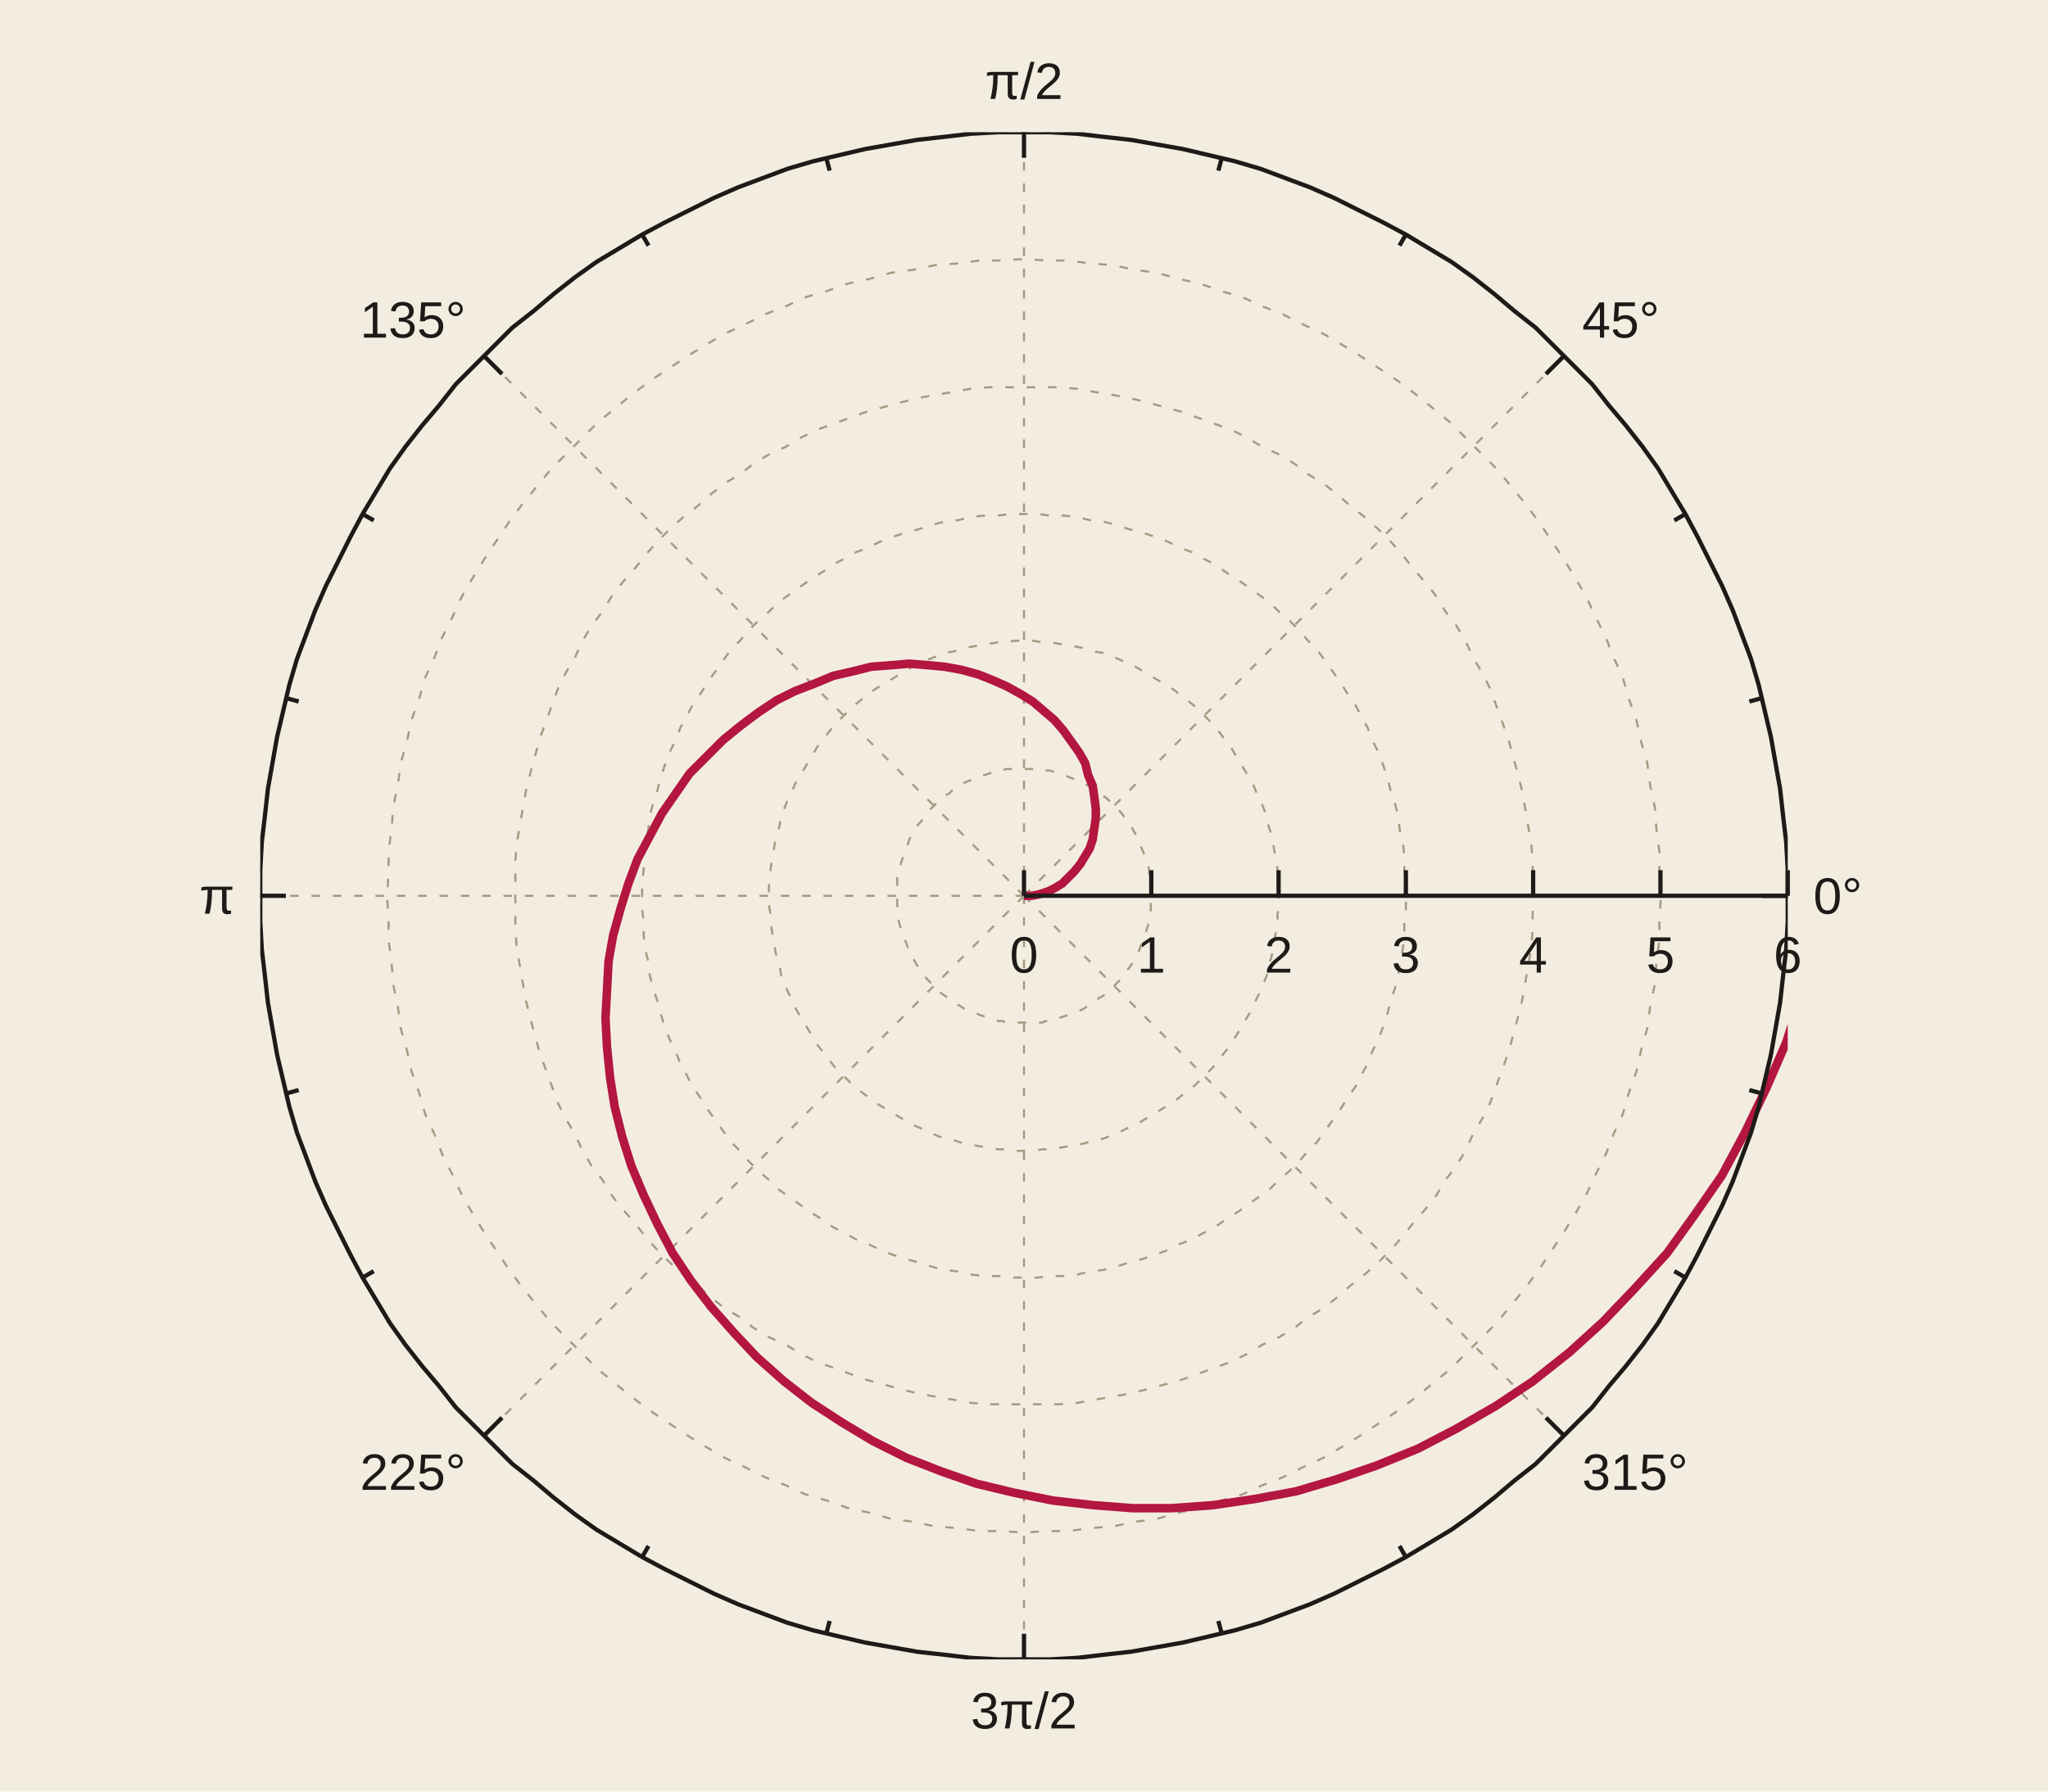
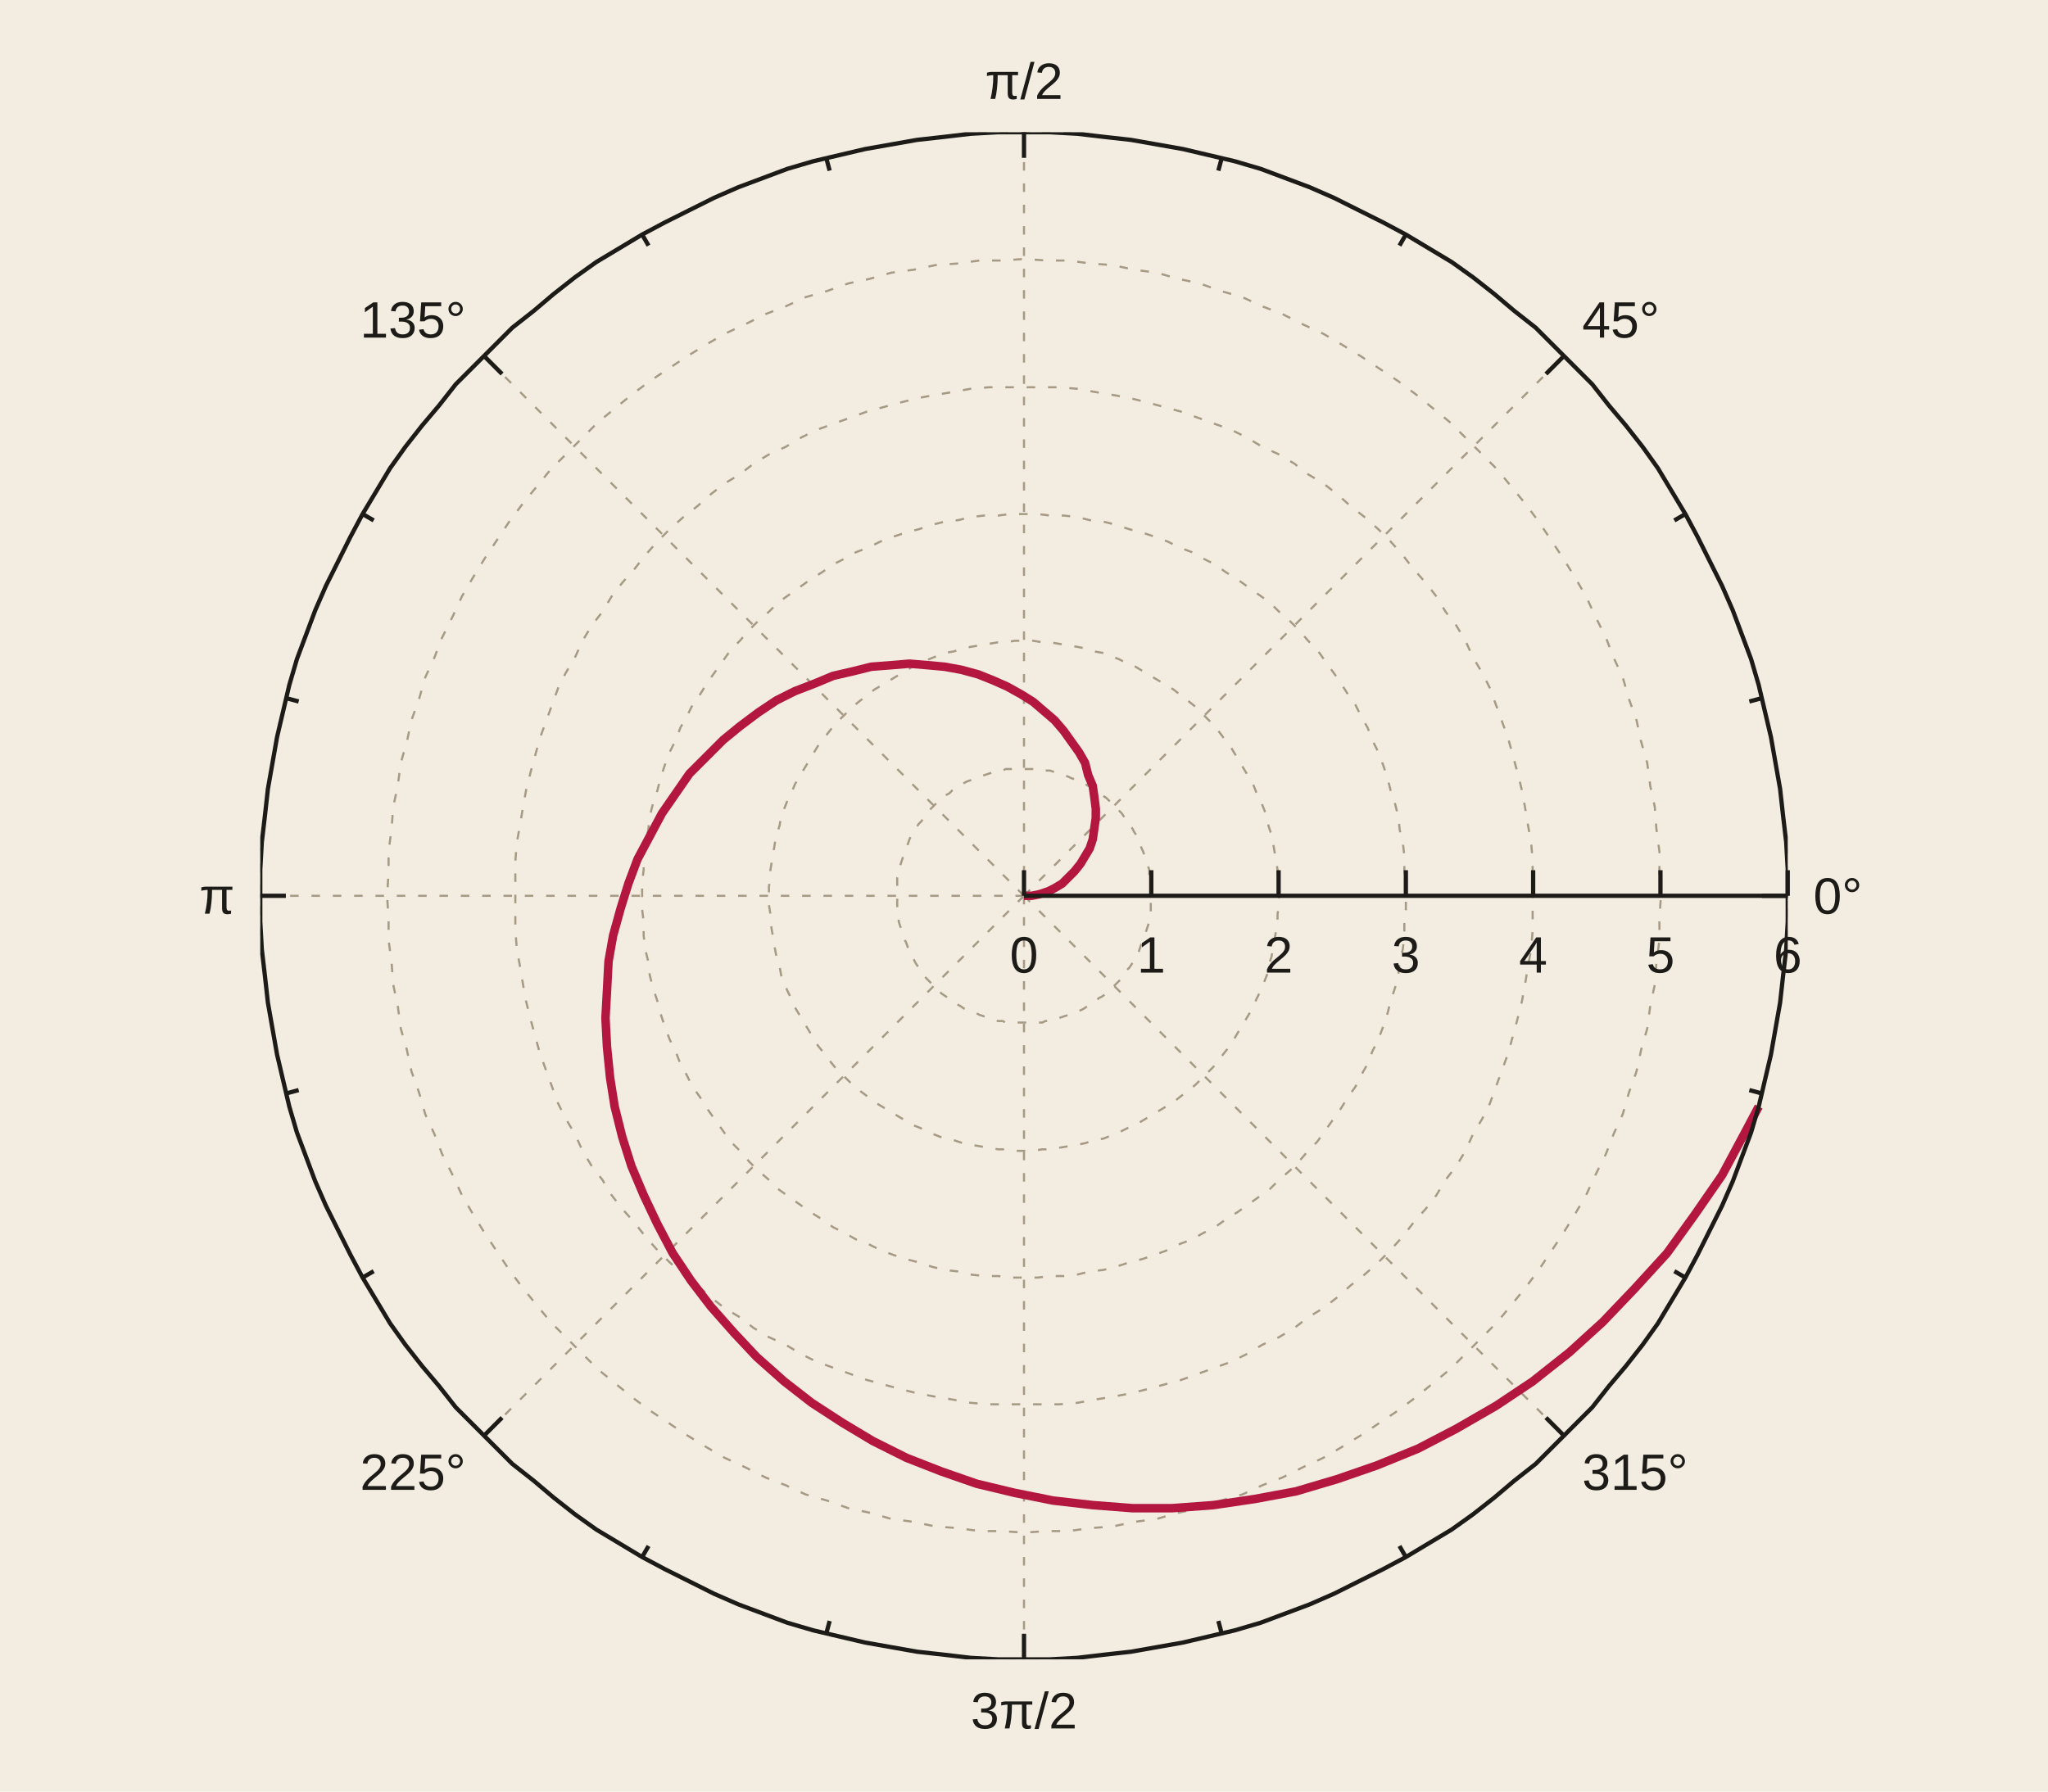
<svg xmlns="http://www.w3.org/2000/svg" width="480" height="420" viewBox="0 0 480 420" font-family="Arial,Helvetica,sans-serif" font-size="12" fill="#1d1b18" data-theme="washi" data-frame="#1d1b18" data-grid-color="#a69a85">
  <rect x="0" y="0" width="480" height="420" fill="#f3ede1" stroke="none" stroke-width="0" />
  <g class="fs-axes" data-area="61 419 31 389" data-x="-6e0 6e0" data-y="-6e0 6e0" data-log="0 0" data-grid="1" data-font-size="12" data-xtics="none" data-ytics="none" data-xformat="%h" data-yformat="%h">
    <g class="fs-grid">
</g>
    <svg class="fs-plot" x="61" y="31" width="358" height="358" viewBox="0 0 1 1" preserveAspectRatio="none" overflow="hidden">
      <g class="fs-pgrid">
        <polyline fill="none" stroke="#a69a85" stroke-width="0.5" stroke-linejoin="round" vector-effect="non-scaling-stroke" stroke-dasharray="2,3" points="0.583,0.5 0.583,0.497 0.583,0.494 0.583,0.491 0.583,0.488 0.582,0.486 0.582,0.483 0.581,0.48 0.58,0.477 0.579,0.474 0.578,0.471 0.577,0.469 0.576,0.466 0.575,0.463 0.574,0.461 0.572,0.458 0.571,0.456 0.569,0.453 0.567,0.451 0.566,0.449 0.564,0.446 0.562,0.444 0.56,0.442 0.558,0.44 0.556,0.438 0.554,0.436 0.551,0.434 0.549,0.433 0.547,0.431 0.544,0.429 0.542,0.428 0.539,0.426 0.537,0.425 0.534,0.424 0.531,0.423 0.529,0.422 0.526,0.421 0.523,0.42 0.52,0.419 0.517,0.418 0.514,0.418 0.512,0.417 0.509,0.417 0.506,0.417 0.503,0.417 0.5,0.417 0.497,0.417 0.494,0.417 0.491,0.417 0.488,0.417 0.486,0.418 0.483,0.418 0.48,0.419 0.477,0.42 0.474,0.421 0.471,0.422 0.469,0.423 0.466,0.424 0.463,0.425 0.461,0.426 0.458,0.428 0.456,0.429 0.453,0.431 0.451,0.433 0.449,0.434 0.446,0.436 0.444,0.438 0.442,0.44 0.44,0.442 0.438,0.444 0.436,0.446 0.434,0.449 0.433,0.451 0.431,0.453 0.429,0.456 0.428,0.458 0.426,0.461 0.425,0.463 0.424,0.466 0.423,0.469 0.422,0.471 0.421,0.474 0.42,0.477 0.419,0.48 0.418,0.483 0.418,0.486 0.417,0.488 0.417,0.491 0.417,0.494 0.417,0.497 0.417,0.5 0.417,0.503 0.417,0.506 0.417,0.509 0.417,0.512 0.418,0.514 0.418,0.517 0.419,0.52 0.42,0.523 0.421,0.526 0.422,0.529 0.423,0.531 0.424,0.534 0.425,0.537 0.426,0.539 0.428,0.542 0.429,0.544 0.431,0.547 0.433,0.549 0.434,0.551 0.436,0.554 0.438,0.556 0.44,0.558 0.442,0.56 0.444,0.562 0.446,0.564 0.449,0.566 0.451,0.567 0.453,0.569 0.456,0.571 0.458,0.572 0.461,0.574 0.463,0.575 0.466,0.576 0.469,0.577 0.471,0.578 0.474,0.579 0.477,0.58 0.48,0.581 0.483,0.582 0.486,0.582 0.488,0.583 0.491,0.583 0.494,0.583 0.497,0.583 0.5,0.583 0.503,0.583 0.506,0.583 0.509,0.583 0.512,0.583 0.514,0.582 0.517,0.582 0.52,0.581 0.523,0.58 0.526,0.579 0.529,0.578 0.531,0.577 0.534,0.576 0.537,0.575 0.539,0.574 0.542,0.572 0.544,0.571 0.547,0.569 0.549,0.567 0.551,0.566 0.554,0.564 0.556,0.562 0.558,0.56 0.56,0.558 0.562,0.556 0.564,0.554 0.566,0.551 0.567,0.549 0.569,0.547 0.571,0.544 0.572,0.542 0.574,0.539 0.575,0.537 0.576,0.534 0.577,0.531 0.578,0.529 0.579,0.526 0.58,0.523 0.581,0.52 0.582,0.517 0.582,0.514 0.583,0.512 0.583,0.509 0.583,0.506 0.583,0.503 0.583,0.5" />
        <polyline fill="none" stroke="#a69a85" stroke-width="0.5" stroke-linejoin="round" vector-effect="non-scaling-stroke" stroke-dasharray="2,3" points="0.667,0.5 0.667,0.494 0.666,0.488 0.666,0.483 0.665,0.477 0.664,0.471 0.663,0.465 0.662,0.46 0.66,0.454 0.659,0.448 0.657,0.443 0.655,0.438 0.652,0.432 0.65,0.427 0.647,0.422 0.644,0.417 0.641,0.412 0.638,0.407 0.635,0.402 0.631,0.397 0.628,0.393 0.624,0.388 0.62,0.384 0.616,0.38 0.612,0.376 0.607,0.372 0.603,0.369 0.598,0.365 0.593,0.362 0.588,0.359 0.583,0.356 0.578,0.353 0.573,0.35 0.568,0.348 0.562,0.345 0.557,0.343 0.552,0.341 0.546,0.34 0.54,0.338 0.535,0.337 0.529,0.336 0.523,0.335 0.517,0.334 0.512,0.334 0.506,0.333 0.5,0.333 0.494,0.333 0.488,0.334 0.483,0.334 0.477,0.335 0.471,0.336 0.465,0.337 0.46,0.338 0.454,0.34 0.448,0.341 0.443,0.343 0.438,0.345 0.432,0.348 0.427,0.35 0.422,0.353 0.417,0.356 0.412,0.359 0.407,0.362 0.402,0.365 0.397,0.369 0.393,0.372 0.388,0.376 0.384,0.38 0.38,0.384 0.376,0.388 0.372,0.393 0.369,0.397 0.365,0.402 0.362,0.407 0.359,0.412 0.356,0.417 0.353,0.422 0.35,0.427 0.348,0.432 0.345,0.438 0.343,0.443 0.341,0.448 0.34,0.454 0.338,0.46 0.337,0.465 0.336,0.471 0.335,0.477 0.334,0.483 0.334,0.488 0.333,0.494 0.333,0.5 0.333,0.506 0.334,0.512 0.334,0.517 0.335,0.523 0.336,0.529 0.337,0.535 0.338,0.54 0.34,0.546 0.341,0.552 0.343,0.557 0.345,0.562 0.348,0.568 0.35,0.573 0.353,0.578 0.356,0.583 0.359,0.588 0.362,0.593 0.365,0.598 0.369,0.603 0.372,0.607 0.376,0.612 0.38,0.616 0.384,0.62 0.388,0.624 0.393,0.628 0.397,0.631 0.402,0.635 0.407,0.638 0.412,0.641 0.417,0.644 0.422,0.647 0.427,0.65 0.432,0.652 0.438,0.655 0.443,0.657 0.448,0.659 0.454,0.66 0.46,0.662 0.465,0.663 0.471,0.664 0.477,0.665 0.483,0.666 0.488,0.666 0.494,0.667 0.5,0.667 0.506,0.667 0.512,0.666 0.517,0.666 0.523,0.665 0.529,0.664 0.535,0.663 0.54,0.662 0.546,0.66 0.552,0.659 0.557,0.657 0.562,0.655 0.568,0.652 0.573,0.65 0.578,0.647 0.583,0.644 0.588,0.641 0.593,0.638 0.598,0.635 0.603,0.631 0.607,0.628 0.612,0.624 0.616,0.62 0.62,0.616 0.624,0.612 0.628,0.607 0.631,0.603 0.635,0.598 0.638,0.593 0.641,0.588 0.644,0.583 0.647,0.578 0.65,0.573 0.652,0.568 0.655,0.562 0.657,0.557 0.659,0.552 0.66,0.546 0.662,0.54 0.663,0.535 0.664,0.529 0.665,0.523 0.666,0.517 0.666,0.512 0.667,0.506 0.667,0.5" />
        <polyline fill="none" stroke="#a69a85" stroke-width="0.5" stroke-linejoin="round" vector-effect="non-scaling-stroke" stroke-dasharray="2,3" points="0.75,0.5 0.75,0.491 0.749,0.483 0.749,0.474 0.748,0.465 0.746,0.457 0.745,0.448 0.743,0.44 0.74,0.431 0.738,0.423 0.735,0.414 0.732,0.406 0.728,0.398 0.725,0.39 0.721,0.383 0.717,0.375 0.712,0.368 0.707,0.36 0.702,0.353 0.697,0.346 0.692,0.339 0.686,0.333 0.68,0.326 0.674,0.32 0.667,0.314 0.661,0.308 0.654,0.303 0.647,0.298 0.64,0.293 0.632,0.288 0.625,0.283 0.617,0.279 0.61,0.275 0.602,0.272 0.594,0.268 0.586,0.265 0.577,0.262 0.569,0.26 0.56,0.257 0.552,0.255 0.543,0.254 0.535,0.252 0.526,0.251 0.517,0.251 0.509,0.25 0.5,0.25 0.491,0.25 0.483,0.251 0.474,0.251 0.465,0.252 0.457,0.254 0.448,0.255 0.44,0.257 0.431,0.26 0.423,0.262 0.414,0.265 0.406,0.268 0.398,0.272 0.39,0.275 0.383,0.279 0.375,0.283 0.368,0.288 0.36,0.293 0.353,0.298 0.346,0.303 0.339,0.308 0.333,0.314 0.326,0.32 0.32,0.326 0.314,0.333 0.308,0.339 0.303,0.346 0.298,0.353 0.293,0.36 0.288,0.368 0.283,0.375 0.279,0.383 0.275,0.39 0.272,0.398 0.268,0.406 0.265,0.414 0.262,0.423 0.26,0.431 0.257,0.44 0.255,0.448 0.254,0.457 0.252,0.465 0.251,0.474 0.251,0.483 0.25,0.491 0.25,0.5 0.25,0.509 0.251,0.517 0.251,0.526 0.252,0.535 0.254,0.543 0.255,0.552 0.257,0.56 0.26,0.569 0.262,0.577 0.265,0.586 0.268,0.594 0.272,0.602 0.275,0.61 0.279,0.617 0.283,0.625 0.288,0.632 0.293,0.64 0.298,0.647 0.303,0.654 0.308,0.661 0.314,0.667 0.32,0.674 0.326,0.68 0.333,0.686 0.339,0.692 0.346,0.697 0.353,0.702 0.36,0.707 0.368,0.712 0.375,0.717 0.383,0.721 0.39,0.725 0.398,0.728 0.406,0.732 0.414,0.735 0.423,0.738 0.431,0.74 0.44,0.743 0.448,0.745 0.457,0.746 0.465,0.748 0.474,0.749 0.483,0.749 0.491,0.75 0.5,0.75 0.509,0.75 0.517,0.749 0.526,0.749 0.535,0.748 0.543,0.746 0.552,0.745 0.56,0.743 0.569,0.74 0.577,0.738 0.586,0.735 0.594,0.732 0.602,0.728 0.61,0.725 0.617,0.721 0.625,0.717 0.632,0.712 0.64,0.707 0.647,0.702 0.654,0.697 0.661,0.692 0.667,0.686 0.674,0.68 0.68,0.674 0.686,0.667 0.692,0.661 0.697,0.654 0.702,0.647 0.707,0.64 0.712,0.632 0.717,0.625 0.721,0.617 0.725,0.61 0.728,0.602 0.732,0.594 0.735,0.586 0.738,0.577 0.74,0.569 0.743,0.56 0.745,0.552 0.746,0.543 0.748,0.535 0.749,0.526 0.749,0.517 0.75,0.509 0.75,0.5" />
        <polyline fill="none" stroke="#a69a85" stroke-width="0.5" stroke-linejoin="round" vector-effect="non-scaling-stroke" stroke-dasharray="2,3" points="0.833,0.5 0.833,0.488 0.833,0.477 0.832,0.465 0.83,0.454 0.828,0.442 0.826,0.431 0.823,0.419 0.82,0.408 0.817,0.397 0.813,0.386 0.809,0.375 0.805,0.364 0.8,0.354 0.794,0.344 0.789,0.333 0.783,0.323 0.776,0.314 0.77,0.304 0.763,0.295 0.755,0.286 0.748,0.277 0.74,0.268 0.732,0.26 0.723,0.252 0.714,0.245 0.705,0.237 0.696,0.23 0.686,0.224 0.677,0.217 0.667,0.211 0.656,0.206 0.646,0.2 0.636,0.195 0.625,0.191 0.614,0.187 0.603,0.183 0.592,0.18 0.581,0.177 0.569,0.174 0.558,0.172 0.546,0.17 0.535,0.168 0.523,0.167 0.512,0.167 0.5,0.167 0.488,0.167 0.477,0.167 0.465,0.168 0.454,0.17 0.442,0.172 0.431,0.174 0.419,0.177 0.408,0.18 0.397,0.183 0.386,0.187 0.375,0.191 0.364,0.195 0.354,0.2 0.344,0.206 0.333,0.211 0.323,0.217 0.314,0.224 0.304,0.23 0.295,0.237 0.286,0.245 0.277,0.252 0.268,0.26 0.26,0.268 0.252,0.277 0.245,0.286 0.237,0.295 0.23,0.304 0.224,0.314 0.217,0.323 0.211,0.333 0.206,0.344 0.2,0.354 0.195,0.364 0.191,0.375 0.187,0.386 0.183,0.397 0.18,0.408 0.177,0.419 0.174,0.431 0.172,0.442 0.17,0.454 0.168,0.465 0.167,0.477 0.167,0.488 0.167,0.5 0.167,0.512 0.167,0.523 0.168,0.535 0.17,0.546 0.172,0.558 0.174,0.569 0.177,0.581 0.18,0.592 0.183,0.603 0.187,0.614 0.191,0.625 0.195,0.636 0.2,0.646 0.206,0.656 0.211,0.667 0.217,0.677 0.224,0.686 0.23,0.696 0.237,0.705 0.245,0.714 0.252,0.723 0.26,0.732 0.268,0.74 0.277,0.748 0.286,0.755 0.295,0.763 0.304,0.77 0.314,0.776 0.323,0.783 0.333,0.789 0.344,0.794 0.354,0.8 0.364,0.805 0.375,0.809 0.386,0.813 0.397,0.817 0.408,0.82 0.419,0.823 0.431,0.826 0.442,0.828 0.454,0.83 0.465,0.832 0.477,0.833 0.488,0.833 0.5,0.833 0.512,0.833 0.523,0.833 0.535,0.832 0.546,0.83 0.558,0.828 0.569,0.826 0.581,0.823 0.592,0.82 0.603,0.817 0.614,0.813 0.625,0.809 0.636,0.805 0.646,0.8 0.656,0.794 0.667,0.789 0.677,0.783 0.686,0.776 0.696,0.77 0.705,0.763 0.714,0.755 0.723,0.748 0.732,0.74 0.74,0.732 0.748,0.723 0.755,0.714 0.763,0.705 0.77,0.696 0.776,0.686 0.783,0.677 0.789,0.667 0.794,0.656 0.8,0.646 0.805,0.636 0.809,0.625 0.813,0.614 0.817,0.603 0.82,0.592 0.823,0.581 0.826,0.569 0.828,0.558 0.83,0.546 0.832,0.535 0.833,0.523 0.833,0.512 0.833,0.5" />
        <polyline fill="none" stroke="#a69a85" stroke-width="0.5" stroke-linejoin="round" vector-effect="non-scaling-stroke" stroke-dasharray="2,3" points="0.917,0.5 0.916,0.485 0.916,0.471 0.914,0.456 0.913,0.442 0.91,0.428 0.908,0.413 0.904,0.399 0.901,0.385 0.896,0.371 0.892,0.357 0.886,0.344 0.881,0.331 0.874,0.317 0.868,0.304 0.861,0.292 0.853,0.279 0.845,0.267 0.837,0.255 0.828,0.243 0.819,0.232 0.81,0.221 0.8,0.211 0.789,0.2 0.779,0.19 0.768,0.181 0.757,0.172 0.745,0.163 0.733,0.155 0.721,0.147 0.708,0.139 0.696,0.132 0.683,0.126 0.669,0.119 0.656,0.114 0.643,0.108 0.629,0.104 0.615,0.099 0.601,0.096 0.587,0.092 0.572,0.09 0.558,0.087 0.544,0.086 0.529,0.084 0.515,0.084 0.5,0.083 0.485,0.084 0.471,0.084 0.456,0.086 0.442,0.087 0.428,0.09 0.413,0.092 0.399,0.096 0.385,0.099 0.371,0.104 0.357,0.108 0.344,0.114 0.331,0.119 0.317,0.126 0.304,0.132 0.292,0.139 0.279,0.147 0.267,0.155 0.255,0.163 0.243,0.172 0.232,0.181 0.221,0.19 0.211,0.2 0.2,0.211 0.19,0.221 0.181,0.232 0.172,0.243 0.163,0.255 0.155,0.267 0.147,0.279 0.139,0.292 0.132,0.304 0.126,0.317 0.119,0.331 0.114,0.344 0.108,0.357 0.104,0.371 0.099,0.385 0.096,0.399 0.092,0.413 0.09,0.428 0.087,0.442 0.086,0.456 0.084,0.471 0.084,0.485 0.083,0.5 0.084,0.515 0.084,0.529 0.086,0.544 0.087,0.558 0.09,0.572 0.092,0.587 0.096,0.601 0.099,0.615 0.104,0.629 0.108,0.643 0.114,0.656 0.119,0.669 0.126,0.683 0.132,0.696 0.139,0.708 0.147,0.721 0.155,0.733 0.163,0.745 0.172,0.757 0.181,0.768 0.19,0.779 0.2,0.789 0.211,0.8 0.221,0.81 0.232,0.819 0.243,0.828 0.255,0.837 0.267,0.845 0.279,0.853 0.292,0.861 0.304,0.868 0.317,0.874 0.331,0.881 0.344,0.886 0.357,0.892 0.371,0.896 0.385,0.901 0.399,0.904 0.413,0.908 0.428,0.91 0.442,0.913 0.456,0.914 0.471,0.916 0.485,0.916 0.5,0.917 0.515,0.916 0.529,0.916 0.544,0.914 0.558,0.913 0.572,0.91 0.587,0.908 0.601,0.904 0.615,0.901 0.629,0.896 0.643,0.892 0.656,0.886 0.669,0.881 0.683,0.874 0.696,0.868 0.708,0.861 0.721,0.853 0.733,0.845 0.745,0.837 0.757,0.828 0.768,0.819 0.779,0.81 0.789,0.8 0.8,0.789 0.81,0.779 0.819,0.768 0.828,0.757 0.837,0.745 0.845,0.733 0.853,0.721 0.861,0.708 0.868,0.696 0.874,0.683 0.881,0.669 0.886,0.656 0.892,0.643 0.896,0.629 0.901,0.615 0.904,0.601 0.908,0.587 0.91,0.572 0.913,0.558 0.914,0.544 0.916,0.529 0.916,0.515 0.917,0.5" />
        <polyline fill="none" stroke="#a69a85" stroke-width="0.5" stroke-linejoin="round" vector-effect="non-scaling-stroke" stroke-dasharray="2,3" points="1,0.5 1,0.483 0.999,0.465 0.997,0.448 0.995,0.43 0.992,0.413 0.989,0.396 0.985,0.379 0.981,0.362 0.976,0.345 0.97,0.329 0.964,0.313 0.957,0.297 0.949,0.281 0.941,0.265 0.933,0.25 0.924,0.235 0.915,0.22 0.905,0.206 0.894,0.192 0.883,0.179 0.872,0.165 0.86,0.153 0.847,0.14 0.835,0.128 0.821,0.117 0.808,0.106 0.794,0.095 0.78,0.085 0.765,0.076 0.75,0.067 0.735,0.059 0.719,0.051 0.703,0.043 0.687,0.036 0.671,0.03 0.655,0.024 0.638,0.019 0.621,0.015 0.604,0.011 0.587,0.008 0.57,0.005 0.552,0.003 0.535,0.001 0.517,0 0.5,0 0.483,0 0.465,0.001 0.448,0.003 0.43,0.005 0.413,0.008 0.396,0.011 0.379,0.015 0.362,0.019 0.345,0.024 0.329,0.03 0.313,0.036 0.297,0.043 0.281,0.051 0.265,0.059 0.25,0.067 0.235,0.076 0.22,0.085 0.206,0.095 0.192,0.106 0.179,0.117 0.165,0.128 0.153,0.14 0.14,0.153 0.128,0.165 0.117,0.179 0.106,0.192 0.095,0.206 0.085,0.22 0.076,0.235 0.067,0.25 0.059,0.265 0.051,0.281 0.043,0.297 0.036,0.313 0.03,0.329 0.024,0.345 0.019,0.362 0.015,0.379 0.011,0.396 0.008,0.413 0.005,0.43 0.003,0.448 0.001,0.465 0,0.483 0,0.5 0,0.517 0.001,0.535 0.003,0.552 0.005,0.57 0.008,0.587 0.011,0.604 0.015,0.621 0.019,0.638 0.024,0.655 0.03,0.671 0.036,0.687 0.043,0.703 0.051,0.719 0.059,0.735 0.067,0.75 0.076,0.765 0.085,0.78 0.095,0.794 0.106,0.808 0.117,0.821 0.128,0.835 0.14,0.847 0.153,0.86 0.165,0.872 0.179,0.883 0.192,0.894 0.206,0.905 0.22,0.915 0.235,0.924 0.25,0.933 0.265,0.941 0.281,0.949 0.297,0.957 0.313,0.964 0.329,0.97 0.345,0.976 0.362,0.981 0.379,0.985 0.396,0.989 0.413,0.992 0.43,0.995 0.448,0.997 0.465,0.999 0.483,1 0.5,1 0.517,1 0.535,0.999 0.552,0.997 0.57,0.995 0.587,0.992 0.604,0.989 0.621,0.985 0.638,0.981 0.655,0.976 0.671,0.97 0.687,0.964 0.703,0.957 0.719,0.949 0.735,0.941 0.75,0.933 0.765,0.924 0.78,0.915 0.794,0.905 0.808,0.894 0.821,0.883 0.835,0.872 0.847,0.86 0.86,0.847 0.872,0.835 0.883,0.821 0.894,0.808 0.905,0.794 0.915,0.78 0.924,0.765 0.933,0.75 0.941,0.735 0.949,0.719 0.957,0.703 0.964,0.687 0.97,0.671 0.976,0.655 0.981,0.638 0.985,0.621 0.989,0.604 0.992,0.587 0.995,0.57 0.997,0.552 0.999,0.535 1,0.517 1,0.5" />
        <polyline fill="none" stroke="#a69a85" stroke-width="0.5" stroke-linejoin="round" vector-effect="non-scaling-stroke" stroke-dasharray="2,3" points="0.5,0.5 1,0.5" />
        <polyline fill="none" stroke="#a69a85" stroke-width="0.5" stroke-linejoin="round" vector-effect="non-scaling-stroke" stroke-dasharray="2,3" points="0.5,0.5 0.854,0.146" />
        <polyline fill="none" stroke="#a69a85" stroke-width="0.5" stroke-linejoin="round" vector-effect="non-scaling-stroke" stroke-dasharray="2,3" points="0.5,0.5 0.5,0" />
        <polyline fill="none" stroke="#a69a85" stroke-width="0.5" stroke-linejoin="round" vector-effect="non-scaling-stroke" stroke-dasharray="2,3" points="0.5,0.5 0.146,0.146" />
        <polyline fill="none" stroke="#a69a85" stroke-width="0.5" stroke-linejoin="round" vector-effect="non-scaling-stroke" stroke-dasharray="2,3" points="0.5,0.5 0,0.5" />
        <polyline fill="none" stroke="#a69a85" stroke-width="0.5" stroke-linejoin="round" vector-effect="non-scaling-stroke" stroke-dasharray="2,3" points="0.5,0.5 0.146,0.854" />
        <polyline fill="none" stroke="#a69a85" stroke-width="0.5" stroke-linejoin="round" vector-effect="non-scaling-stroke" stroke-dasharray="2,3" points="0.5,0.5 0.5,1" />
        <polyline fill="none" stroke="#a69a85" stroke-width="0.5" stroke-linejoin="round" vector-effect="non-scaling-stroke" stroke-dasharray="2,3" points="0.5,0.5 0.854,0.854" />
      </g>
      <g class="fs-series" data-series="1">
-         <polyline fill="none" stroke="#b3163f" stroke-width="2" stroke-linejoin="round" vector-effect="non-scaling-stroke" points="0.5,0.5 0.505,0.5 0.51,0.499 0.516,0.497 0.52,0.495 0.525,0.492 0.529,0.488 0.533,0.484 0.537,0.479 0.54,0.474 0.543,0.469 0.545,0.463 0.546,0.456 0.547,0.449 0.547,0.443 0.546,0.435 0.545,0.428 0.542,0.421 0.54,0.413 0.536,0.406 0.531,0.399 0.526,0.392 0.52,0.385 0.513,0.379 0.506,0.373 0.498,0.368 0.489,0.363 0.48,0.359 0.47,0.355 0.459,0.352 0.448,0.35 0.437,0.349 0.425,0.348 0.413,0.349 0.4,0.35 0.388,0.353 0.375,0.356 0.363,0.361 0.35,0.366 0.338,0.372 0.326,0.38 0.314,0.389 0.303,0.398 0.292,0.409 0.281,0.42 0.272,0.433 0.263,0.446 0.255,0.461 0.247,0.476 0.241,0.492 0.236,0.508 0.231,0.526 0.228,0.543 0.227,0.562 0.226,0.58 0.227,0.599 0.229,0.619 0.232,0.638 0.237,0.658 0.243,0.677 0.251,0.696 0.26,0.715 0.27,0.734 0.282,0.752 0.295,0.769 0.31,0.786 0.325,0.802 0.343,0.818 0.361,0.832 0.381,0.845 0.401,0.857 0.423,0.868 0.446,0.877 0.469,0.885 0.494,0.891 0.519,0.896 0.545,0.899 0.571,0.901 0.597,0.901 0.624,0.899 0.651,0.895 0.678,0.89 0.705,0.882 0.731,0.873 0.758,0.862 0.783,0.849 0.809,0.834 0.833,0.818 0.857,0.799 0.879,0.779 0.9,0.757 0.921,0.734 0.939,0.709 0.957,0.683 0.972,0.655 0.986,0.626 0.999,0.596 1.009,0.565" />
+         <polyline fill="none" stroke="#b3163f" stroke-width="2" stroke-linejoin="round" vector-effect="non-scaling-stroke" points="0.5,0.5 0.505,0.5 0.51,0.499 0.516,0.497 0.52,0.495 0.525,0.492 0.529,0.488 0.533,0.484 0.537,0.479 0.54,0.474 0.543,0.469 0.545,0.463 0.546,0.456 0.547,0.449 0.547,0.443 0.546,0.435 0.545,0.428 0.542,0.421 0.54,0.413 0.536,0.406 0.531,0.399 0.526,0.392 0.52,0.385 0.513,0.379 0.506,0.373 0.498,0.368 0.489,0.363 0.48,0.359 0.47,0.355 0.459,0.352 0.448,0.35 0.437,0.349 0.425,0.348 0.413,0.349 0.4,0.35 0.388,0.353 0.375,0.356 0.363,0.361 0.35,0.366 0.338,0.372 0.326,0.38 0.314,0.389 0.303,0.398 0.292,0.409 0.281,0.42 0.272,0.433 0.263,0.446 0.255,0.461 0.247,0.476 0.241,0.492 0.236,0.508 0.231,0.526 0.228,0.543 0.227,0.562 0.226,0.58 0.227,0.599 0.229,0.619 0.232,0.638 0.237,0.658 0.243,0.677 0.251,0.696 0.26,0.715 0.27,0.734 0.282,0.752 0.295,0.769 0.31,0.786 0.325,0.802 0.343,0.818 0.361,0.832 0.381,0.845 0.401,0.857 0.423,0.868 0.446,0.877 0.469,0.885 0.494,0.891 0.519,0.896 0.545,0.899 0.571,0.901 0.597,0.901 0.624,0.899 0.651,0.895 0.678,0.89 0.705,0.882 0.731,0.873 0.758,0.862 0.783,0.849 0.809,0.834 0.833,0.818 0.857,0.799 0.879,0.779 0.9,0.757 0.921,0.734 0.939,0.709 0.957,0.683 0.972,0.655 0.981,0.638" />
      </g>
      <polyline fill="none" stroke="#1d1b18" stroke-width="1" stroke-linejoin="round" vector-effect="non-scaling-stroke" points="1,0.5 1,0.483 0.999,0.465 0.997,0.448 0.995,0.43 0.992,0.413 0.989,0.396 0.985,0.379 0.981,0.362 0.976,0.345 0.97,0.329 0.964,0.313 0.957,0.297 0.949,0.281 0.941,0.265 0.933,0.25 0.924,0.235 0.915,0.22 0.905,0.206 0.894,0.192 0.883,0.179 0.872,0.165 0.86,0.153 0.847,0.14 0.835,0.128 0.821,0.117 0.808,0.106 0.794,0.095 0.78,0.085 0.765,0.076 0.75,0.067 0.735,0.059 0.719,0.051 0.703,0.043 0.687,0.036 0.671,0.03 0.655,0.024 0.638,0.019 0.621,0.015 0.604,0.011 0.587,0.008 0.57,0.005 0.552,0.003 0.535,0.001 0.517,0 0.5,0 0.483,0 0.465,0.001 0.448,0.003 0.43,0.005 0.413,0.008 0.396,0.011 0.379,0.015 0.362,0.019 0.345,0.024 0.329,0.03 0.313,0.036 0.297,0.043 0.281,0.051 0.265,0.059 0.25,0.067 0.235,0.076 0.22,0.085 0.206,0.095 0.192,0.106 0.179,0.117 0.165,0.128 0.153,0.14 0.14,0.153 0.128,0.165 0.117,0.179 0.106,0.192 0.095,0.206 0.085,0.22 0.076,0.235 0.067,0.25 0.059,0.265 0.051,0.281 0.043,0.297 0.036,0.313 0.03,0.329 0.024,0.345 0.019,0.362 0.015,0.379 0.011,0.396 0.008,0.413 0.005,0.43 0.003,0.448 0.001,0.465 0,0.483 0,0.5 0,0.517 0.001,0.535 0.003,0.552 0.005,0.57 0.008,0.587 0.011,0.604 0.015,0.621 0.019,0.638 0.024,0.655 0.03,0.671 0.036,0.687 0.043,0.703 0.051,0.719 0.059,0.735 0.067,0.75 0.076,0.765 0.085,0.78 0.095,0.794 0.106,0.808 0.117,0.821 0.128,0.835 0.14,0.847 0.153,0.86 0.165,0.872 0.179,0.883 0.192,0.894 0.206,0.905 0.22,0.915 0.235,0.924 0.25,0.933 0.265,0.941 0.281,0.949 0.297,0.957 0.313,0.964 0.329,0.97 0.345,0.976 0.362,0.981 0.379,0.985 0.396,0.989 0.413,0.992 0.43,0.995 0.448,0.997 0.465,0.999 0.483,1 0.5,1 0.517,1 0.535,0.999 0.552,0.997 0.57,0.995 0.587,0.992 0.604,0.989 0.621,0.985 0.638,0.981 0.655,0.976 0.671,0.97 0.687,0.964 0.703,0.957 0.719,0.949 0.735,0.941 0.75,0.933 0.765,0.924 0.78,0.915 0.794,0.905 0.808,0.894 0.821,0.883 0.835,0.872 0.847,0.86 0.86,0.847 0.872,0.835 0.883,0.821 0.894,0.808 0.905,0.794 0.915,0.78 0.924,0.765 0.933,0.75 0.941,0.735 0.949,0.719 0.957,0.703 0.964,0.687 0.97,0.671 0.976,0.655 0.981,0.638 0.985,0.621 0.989,0.604 0.992,0.587 0.995,0.57 0.997,0.552 0.999,0.535 1,0.517 1,0.5" />
      <polyline fill="none" stroke="#1d1b18" stroke-width="1" stroke-linejoin="round" vector-effect="non-scaling-stroke" points="0.5,0.5 1,0.5" />
    </svg>
    <g class="fs-xticks">
</g>
    <g class="fs-yticks">
</g>
    <g class="fs-polar">
      <polyline fill="none" stroke="#1d1b18" stroke-width="1" points="240,210 240,204" />
      <text x="240" y="228" text-anchor="middle">0</text>
      <polyline fill="none" stroke="#1d1b18" stroke-width="1" points="269.83,210 269.83,204" />
      <text x="269.83" y="228" text-anchor="middle">1</text>
      <polyline fill="none" stroke="#1d1b18" stroke-width="1" points="299.67,210 299.67,204" />
      <text x="299.67" y="228" text-anchor="middle">2</text>
      <polyline fill="none" stroke="#1d1b18" stroke-width="1" points="329.5,210 329.5,204" />
      <text x="329.5" y="228" text-anchor="middle">3</text>
      <polyline fill="none" stroke="#1d1b18" stroke-width="1" points="359.33,210 359.33,204" />
      <text x="359.33" y="228" text-anchor="middle">4</text>
      <polyline fill="none" stroke="#1d1b18" stroke-width="1" points="389.17,210 389.17,204" />
      <text x="389.17" y="228" text-anchor="middle">5</text>
      <polyline fill="none" stroke="#1d1b18" stroke-width="1" points="419,210 419,204" />
      <text x="419" y="228" text-anchor="middle">6</text>
      <polyline fill="none" stroke="#1d1b18" stroke-width="1" points="419,210 413,210" />
      <text x="425" y="214.2">0°</text>
      <polyline fill="none" stroke="#1d1b18" stroke-width="1" points="366.57,83.43 362.33,87.67" />
      <text x="370.81" y="79.14">45°</text>
      <polyline fill="none" stroke="#1d1b18" stroke-width="1" points="113.43,83.43 117.67,87.67" />
      <text x="109.19" y="79.14" text-anchor="end">135°</text>
      <polyline fill="none" stroke="#1d1b18" stroke-width="1" points="113.43,336.57 117.67,332.33" />
      <text x="109.19" y="349.26" text-anchor="end">225°</text>
      <polyline fill="none" stroke="#1d1b18" stroke-width="1" points="366.57,336.57 362.33,332.33" />
      <text x="370.81" y="349.26">315°</text>
      <polyline fill="none" stroke="#1d1b18" stroke-width="1" points="412.9,163.67 410,164.45" />
      <polyline fill="none" stroke="#1d1b18" stroke-width="1" points="395.02,120.5 392.42,122" />
      <polyline fill="none" stroke="#1d1b18" stroke-width="1" points="329.5,54.98 328,57.58" />
      <polyline fill="none" stroke="#1d1b18" stroke-width="1" points="286.33,37.1 285.55,40" />
      <polyline fill="none" stroke="#1d1b18" stroke-width="1" points="193.67,37.1 194.45,40" />
      <polyline fill="none" stroke="#1d1b18" stroke-width="1" points="150.5,54.98 152,57.58" />
      <polyline fill="none" stroke="#1d1b18" stroke-width="1" points="84.98,120.5 87.58,122" />
      <polyline fill="none" stroke="#1d1b18" stroke-width="1" points="67.1,163.67 70,164.45" />
      <polyline fill="none" stroke="#1d1b18" stroke-width="1" points="67.1,256.33 70,255.55" />
      <polyline fill="none" stroke="#1d1b18" stroke-width="1" points="84.98,299.5 87.58,298" />
      <polyline fill="none" stroke="#1d1b18" stroke-width="1" points="150.5,365.02 152,362.42" />
      <polyline fill="none" stroke="#1d1b18" stroke-width="1" points="193.67,382.9 194.45,380" />
      <polyline fill="none" stroke="#1d1b18" stroke-width="1" points="286.33,382.9 285.55,380" />
      <polyline fill="none" stroke="#1d1b18" stroke-width="1" points="329.5,365.02 328,362.42" />
      <polyline fill="none" stroke="#1d1b18" stroke-width="1" points="395.02,299.5 392.42,298" />
      <polyline fill="none" stroke="#1d1b18" stroke-width="1" points="412.9,256.33 410,255.55" />
      <polyline fill="none" stroke="#1d1b18" stroke-width="1" points="240,31 240,37" />
      <text x="240" y="23.2" text-anchor="middle">π/2</text>
      <polyline fill="none" stroke="#1d1b18" stroke-width="1" points="61,210 67,210" />
      <text x="55" y="214.2" text-anchor="end">π</text>
      <polyline fill="none" stroke="#1d1b18" stroke-width="1" points="240,389 240,383" />
      <text x="240" y="405.2" text-anchor="middle">3π/2</text>
    </g>
  </g>
</svg>
